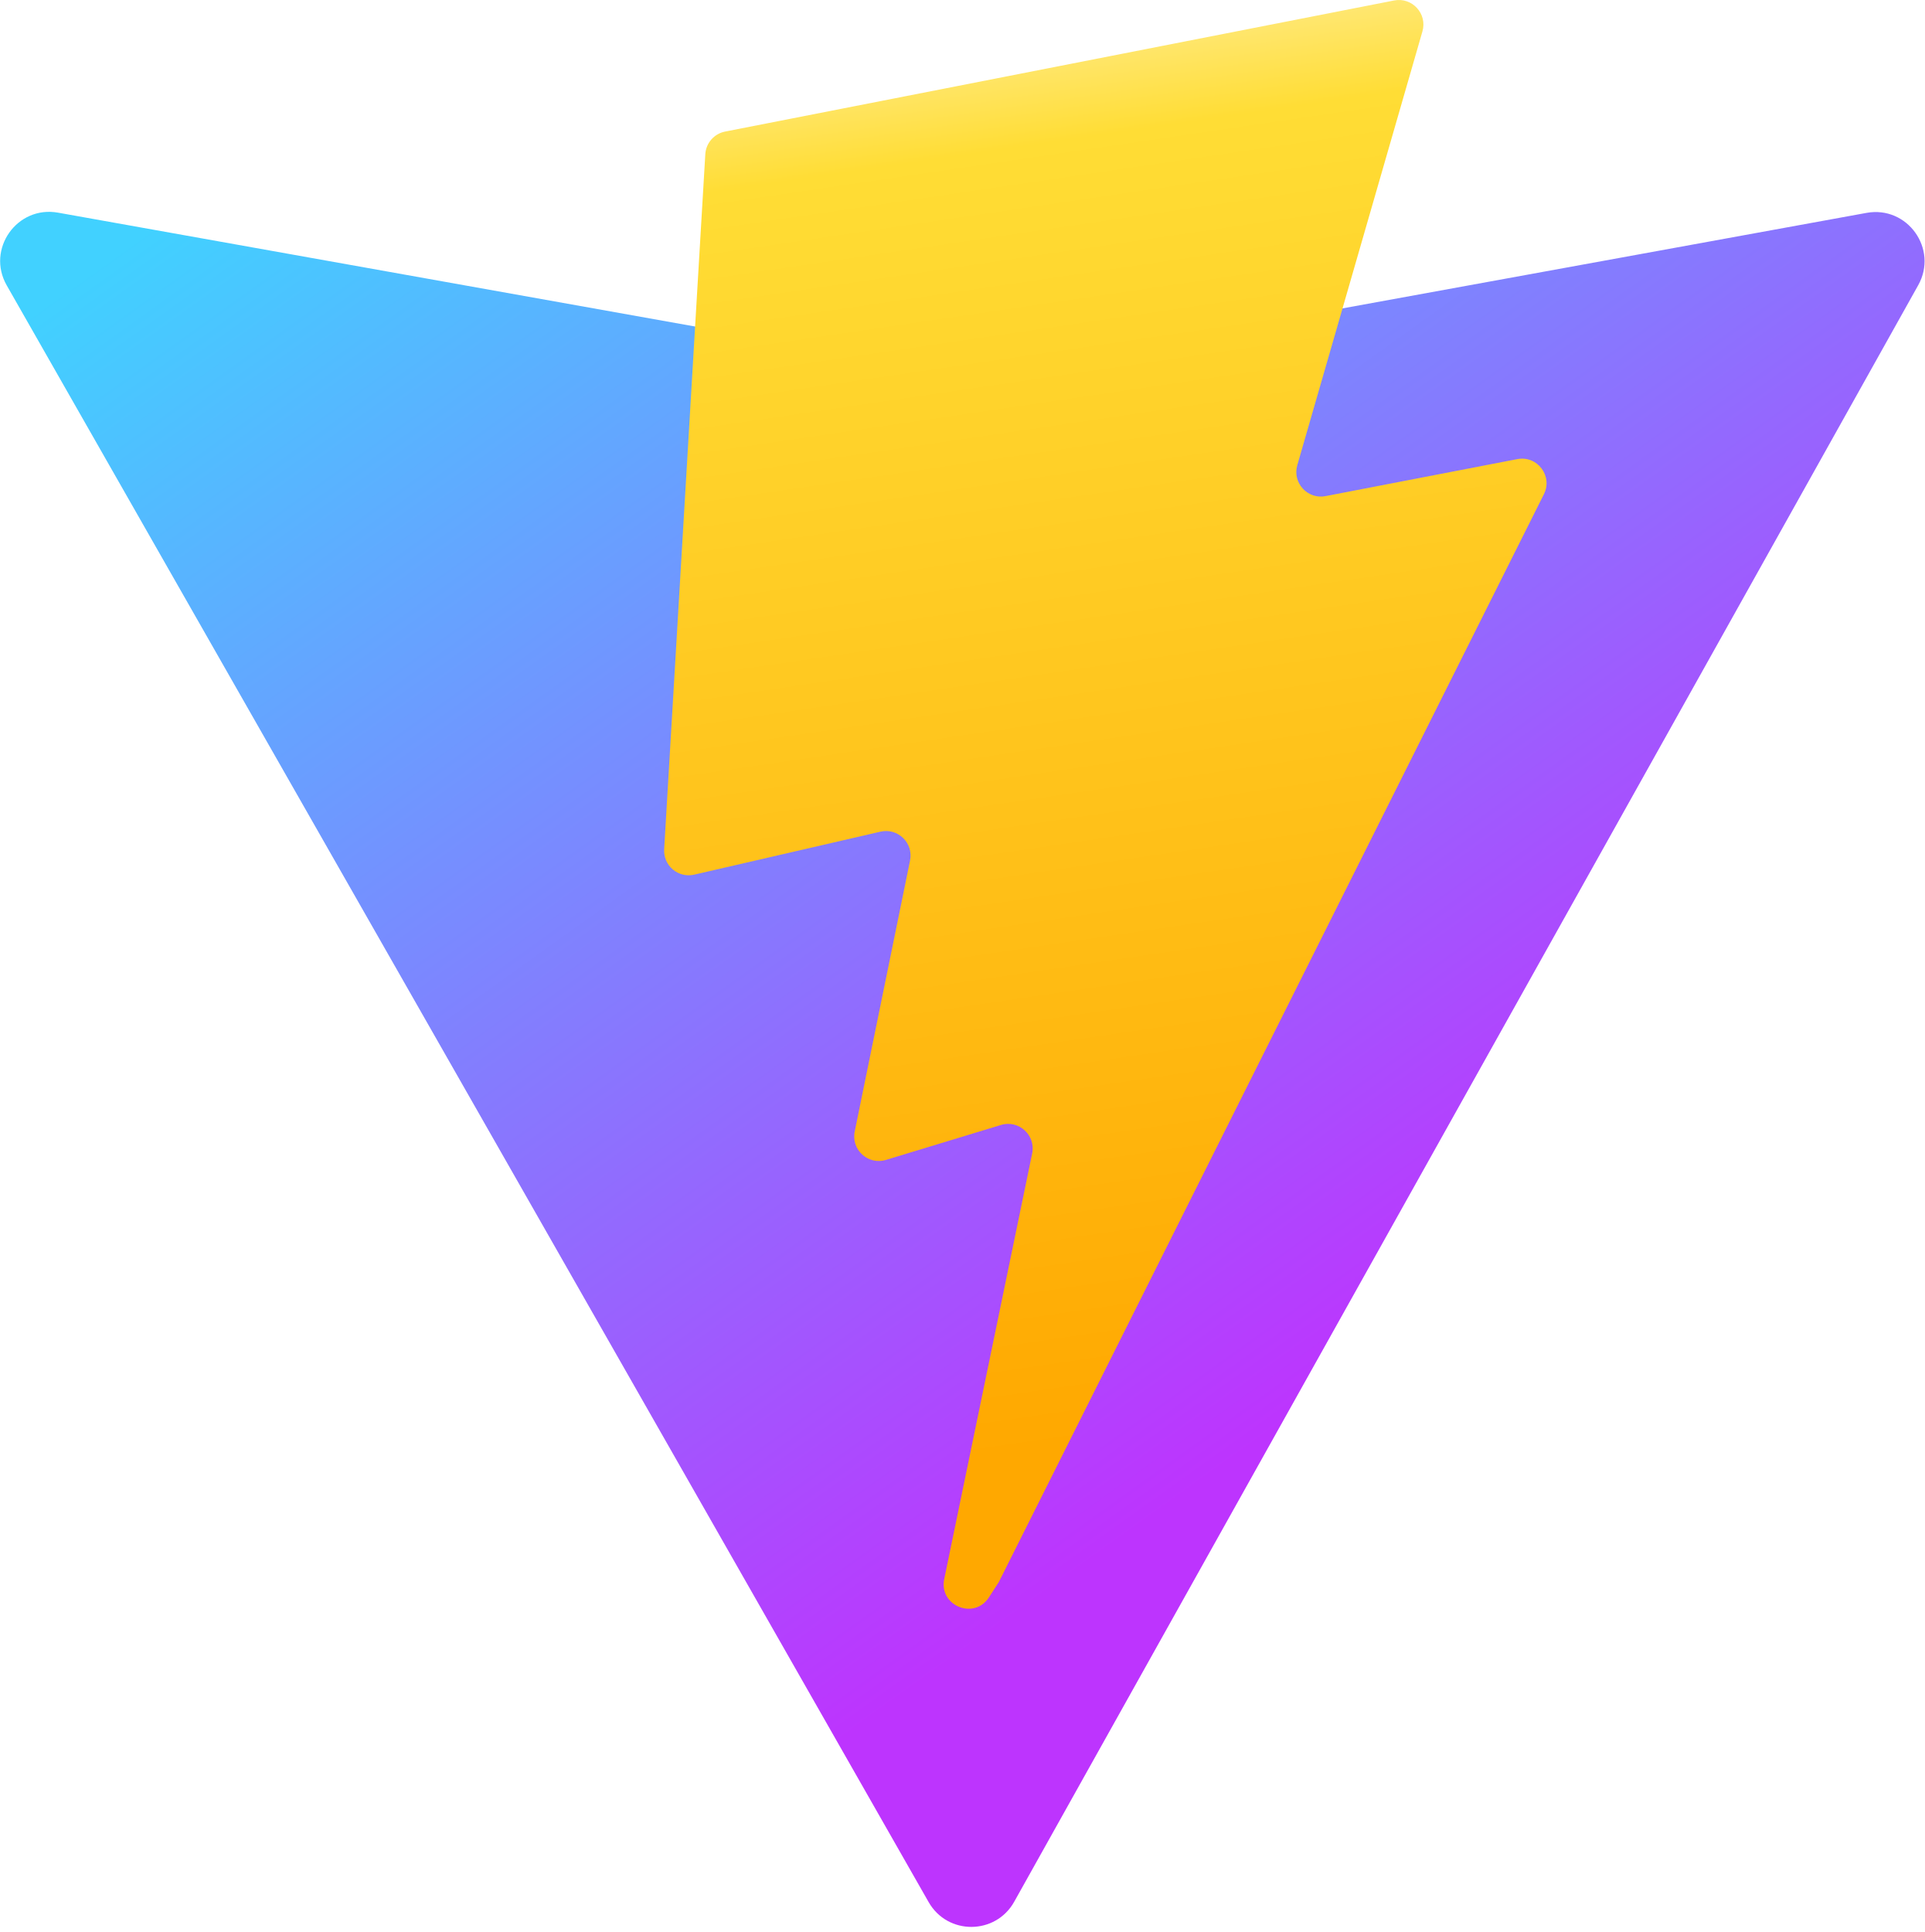
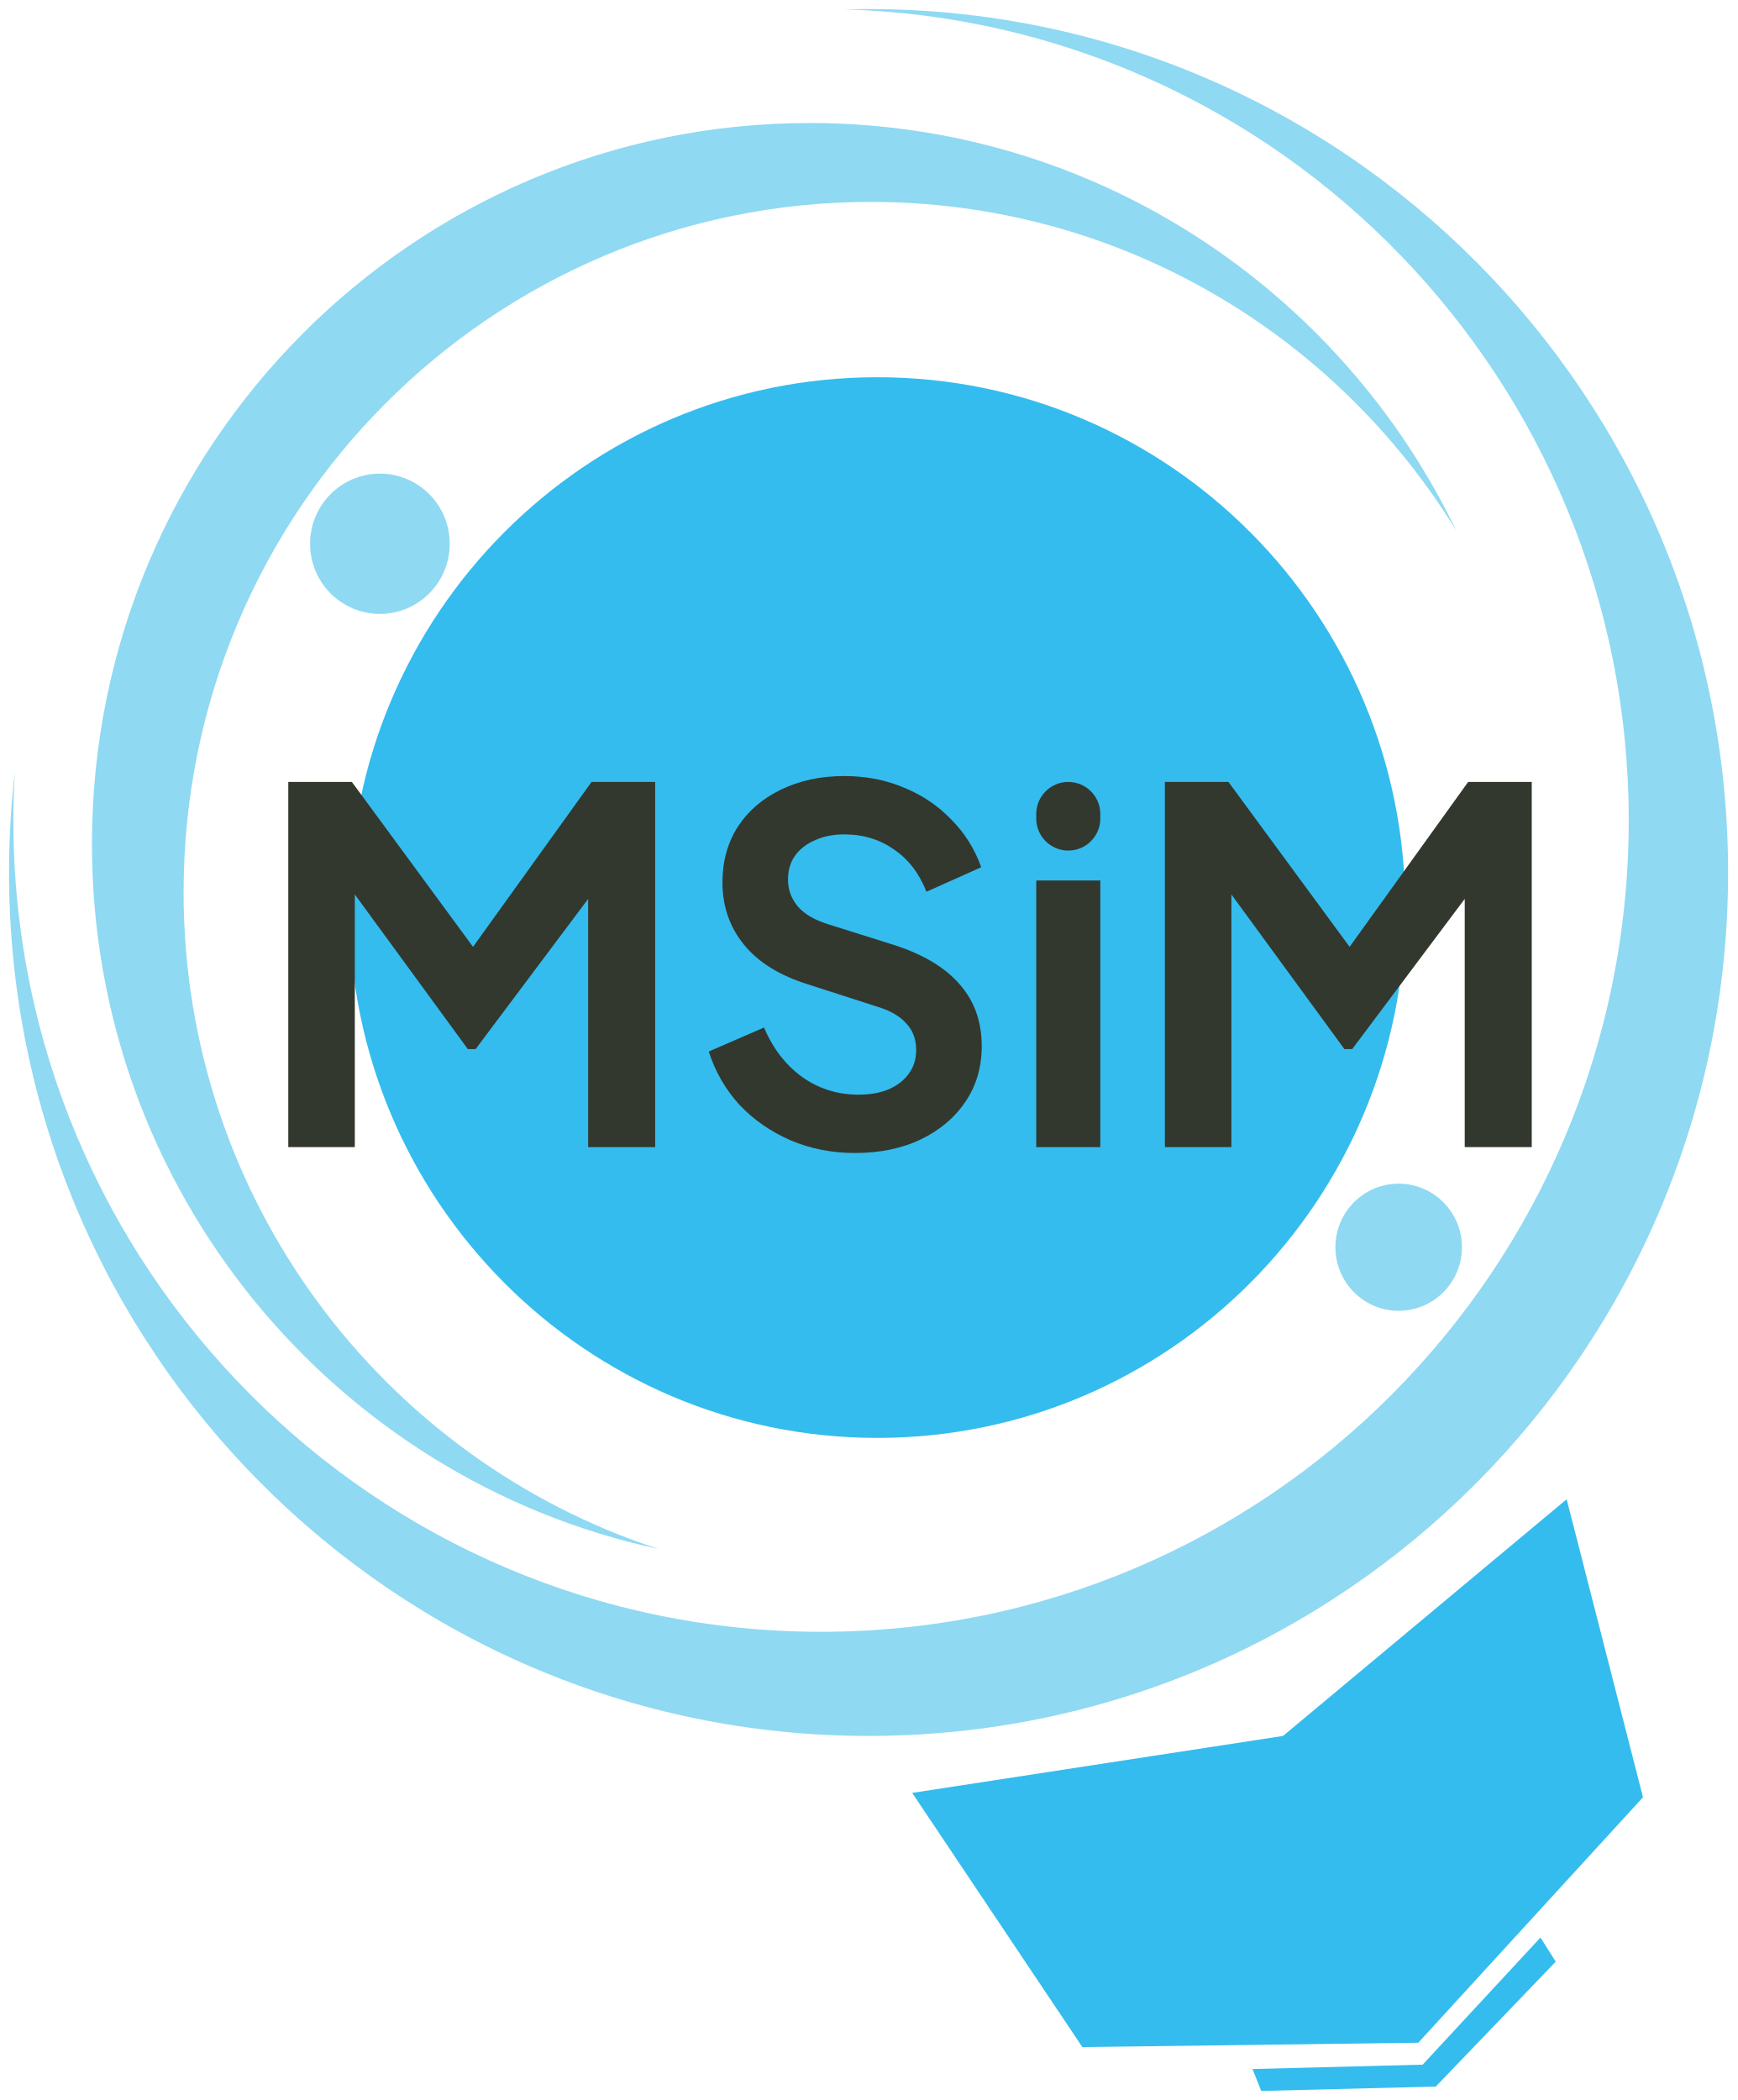
- <svg xmlns="http://www.w3.org/2000/svg" aria-hidden="true" role="img" class="iconify iconify--logos" width="31.88" height="32" preserveAspectRatio="xMidYMid meet" viewBox="0 0 256 257">
-   <defs>
-     <linearGradient id="IconifyId1813088fe1fbc01fb466" x1="-.828%" x2="57.636%" y1="7.652%" y2="78.411%">
-       <stop offset="0%" stop-color="#41D1FF" />
-       <stop offset="100%" stop-color="#BD34FE" />
-     </linearGradient>
-     <linearGradient id="IconifyId1813088fe1fbc01fb467" x1="43.376%" x2="50.316%" y1="2.242%" y2="89.03%">
-       <stop offset="0%" stop-color="#FFEA83" />
-       <stop offset="8.333%" stop-color="#FFDD35" />
-       <stop offset="100%" stop-color="#FFA800" />
-     </linearGradient>
-   </defs>
-   <path fill="url(#IconifyId1813088fe1fbc01fb466)" d="M255.153 37.938L134.897 252.976c-2.483 4.44-8.862 4.466-11.382.048L.875 37.958c-2.746-4.814 1.371-10.646 6.827-9.67l120.385 21.517a6.537 6.537 0 0 0 2.322-.004l117.867-21.483c5.438-.991 9.574 4.796 6.877 9.62Z" />
-   <path fill="url(#IconifyId1813088fe1fbc01fb467)" d="M185.432.063L96.44 17.501a3.268 3.268 0 0 0-2.634 3.014l-5.474 92.456a3.268 3.268 0 0 0 3.997 3.378l24.777-5.718c2.318-.535 4.413 1.507 3.936 3.838l-7.361 36.047c-.495 2.426 1.782 4.5 4.151 3.78l15.304-4.649c2.372-.72 4.652 1.36 4.15 3.788l-11.698 56.621c-.732 3.542 3.979 5.473 5.943 2.437l1.313-2.028l72.516-144.72c1.215-2.423-.88-5.186-3.54-4.672l-25.505 4.922c-2.396.462-4.435-1.77-3.759-4.114l16.646-57.705c.677-2.35-1.37-4.583-3.769-4.113Z" />
+ <svg xmlns="http://www.w3.org/2000/svg" width="96" height="116" viewBox="0 0 96 116" fill="none">
+   <ellipse cx="48.459" cy="50.132" rx="29.161" ry="29.295" fill="#34BCEE" />
+   <path fill-rule="evenodd" clip-rule="evenodd" d="M80.436 29.307C73.754 18.414 61.77 11.153 48.098 11.153C27.135 11.153 10.141 28.225 10.141 49.284C10.141 66.235 21.151 80.603 36.379 85.563C18.491 81.714 5.079 65.741 5.079 46.621C5.079 24.626 22.828 6.795 44.724 6.795C60.442 6.795 74.024 15.985 80.436 29.307Z" fill="#8FD9F2" />
+   <path fill-rule="evenodd" clip-rule="evenodd" d="M47.977 95.889C74.198 95.889 95.454 74.535 95.454 48.194C95.454 21.854 74.198 0.5 47.977 0.5C47.531 0.5 47.087 0.506 46.644 0.518C70.686 1.205 89.966 21 89.966 45.319C89.966 70.071 69.992 90.137 45.352 90.137C20.713 90.137 0.738 70.071 0.738 45.319C0.738 44.429 0.764 43.546 0.815 42.67C0.607 44.482 0.5 46.326 0.5 48.194C0.5 74.535 21.756 95.889 47.977 95.889Z" fill="#8FD9F2" />
+   <ellipse cx="77.258" cy="68.895" rx="3.494" ry="3.511" fill="#8FD9F2" />
+   <ellipse cx="20.985" cy="30.037" rx="3.856" ry="3.874" fill="#8FD9F2" />
+   <path d="M50.387 99.036L70.872 95.889L86.537 82.815L90.754 99.278L78.343 112.836L59.786 113.078L50.387 99.036Z" fill="#34BCEE" />
+   <path d="M69.185 114.289L78.584 114.047L85.091 107.026L85.934 108.358L79.307 115.258L69.667 115.5L69.185 114.289Z" fill="#34BCEE" />
+   <path d="M15.924 63.364V43.193H19.436L26.975 53.455H25.3L32.676 43.193H36.189V63.364H32.487V47.39L33.919 47.742L26.273 57.949H25.84L18.383 47.742L19.599 47.39V63.364H15.924Z" fill="#32382D" />
+   <path d="M47.229 63.689C45.95 63.689 44.761 63.455 43.662 62.985C42.581 62.516 41.645 61.866 40.852 61.036C40.077 60.187 39.51 59.204 39.15 58.084L42.203 56.758C42.689 57.913 43.392 58.825 44.311 59.492C45.229 60.142 46.265 60.467 47.418 60.467C48.066 60.467 48.625 60.368 49.093 60.169C49.58 59.953 49.949 59.664 50.201 59.303C50.471 58.942 50.606 58.509 50.606 58.003C50.606 57.408 50.426 56.92 50.066 56.541C49.724 56.144 49.201 55.837 48.499 55.621L44.635 54.375C43.068 53.888 41.888 53.157 41.095 52.182C40.303 51.207 39.906 50.061 39.906 48.743C39.906 47.588 40.185 46.569 40.744 45.684C41.32 44.8 42.113 44.114 43.122 43.626C44.148 43.121 45.319 42.868 46.634 42.868C47.841 42.868 48.949 43.085 49.958 43.518C50.967 43.933 51.831 44.52 52.552 45.278C53.29 46.018 53.84 46.893 54.2 47.904L51.174 49.258C50.777 48.247 50.183 47.471 49.39 46.929C48.598 46.37 47.679 46.09 46.634 46.09C46.022 46.09 45.481 46.198 45.013 46.415C44.545 46.614 44.175 46.902 43.905 47.281C43.653 47.642 43.527 48.076 43.527 48.581C43.527 49.141 43.707 49.637 44.067 50.07C44.428 50.485 44.977 50.81 45.716 51.045L49.417 52.209C51.021 52.733 52.218 53.455 53.011 54.375C53.822 55.296 54.227 56.433 54.227 57.787C54.227 58.942 53.93 59.962 53.335 60.846C52.741 61.731 51.921 62.426 50.876 62.931C49.832 63.436 48.616 63.689 47.229 63.689Z" fill="#32382D" />
+   <path d="M57.239 63.364V48.635H60.778V63.364H57.239ZM59.008 46.984C58.031 46.984 57.239 46.191 57.239 45.214V44.963C57.239 43.985 58.031 43.193 59.008 43.193C59.986 43.193 60.778 43.985 60.778 44.963V45.214C60.778 46.191 59.986 46.984 59.008 46.984Z" fill="#32382D" />
+   <path d="M64.344 63.364V43.193H67.856L75.395 53.455H73.72L81.096 43.193H84.609V63.364H80.907V47.39L82.339 47.742L74.692 57.949H74.26L66.802 47.742L68.018 47.39V63.364H64.344Z" fill="#32382D" />
</svg>
